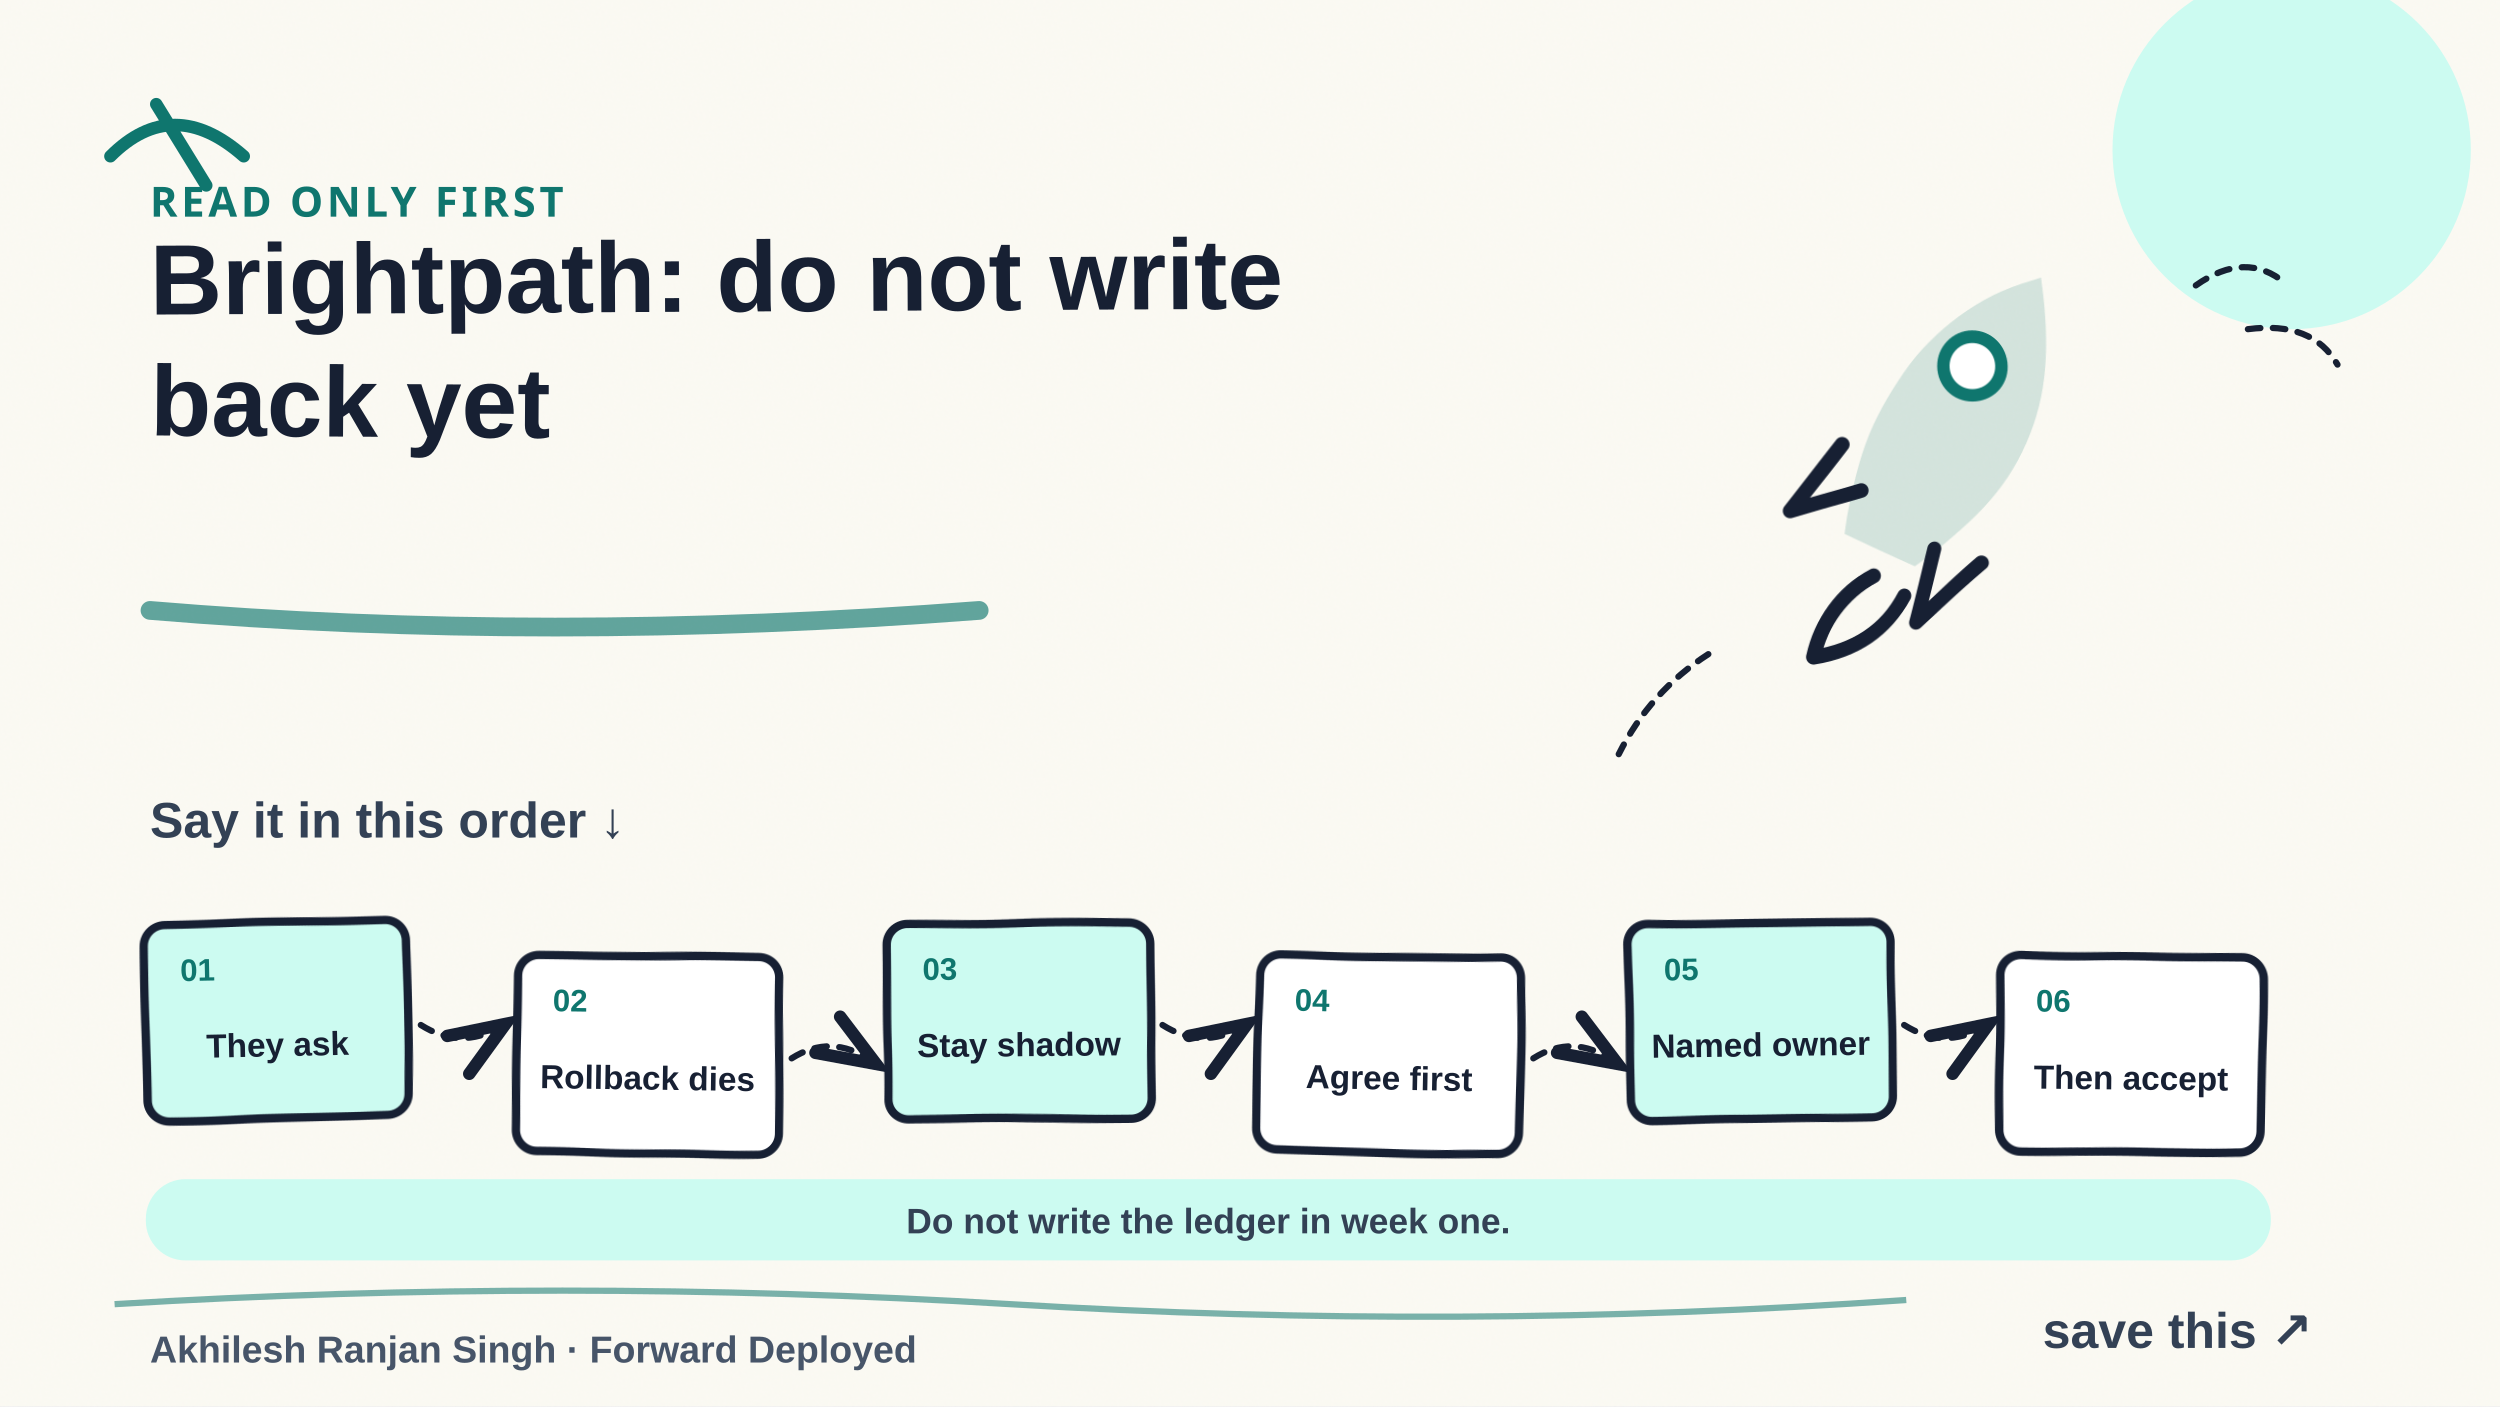
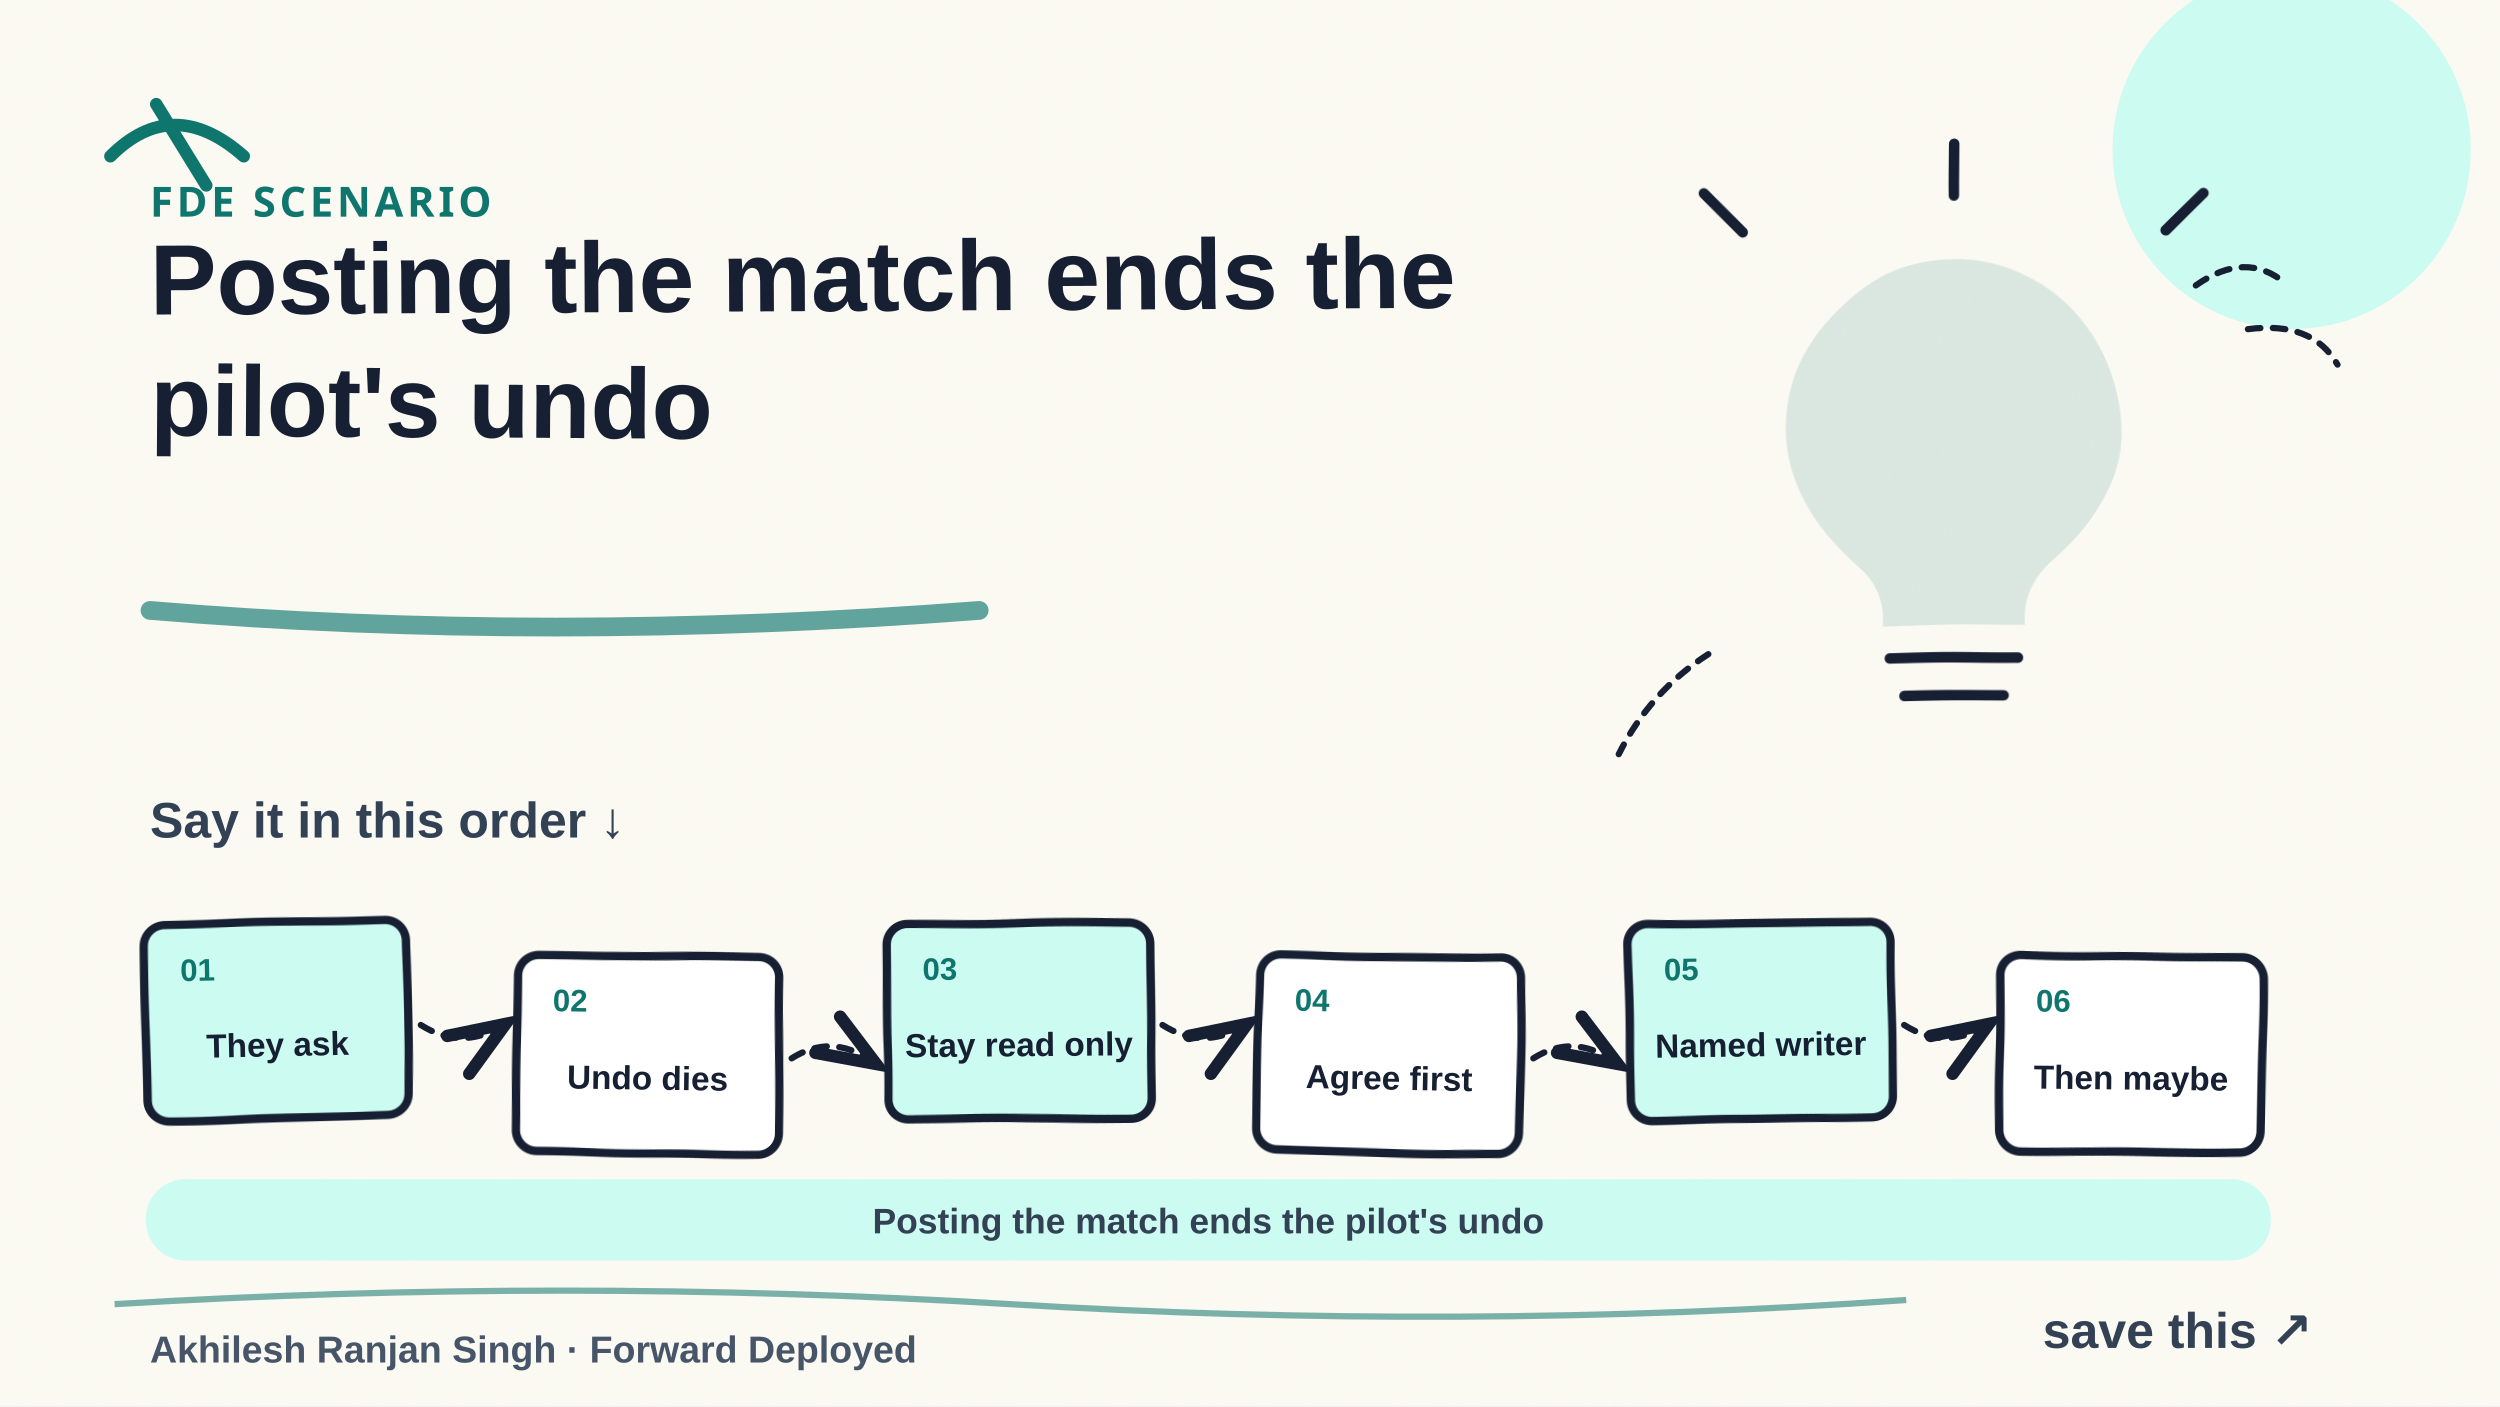
<svg xmlns="http://www.w3.org/2000/svg" width="1200" height="675" viewBox="0 0 1200 675">
  <defs>
    <filter id="paper">
      <feTurbulence type="fractalNoise" baseFrequency=".7" numOctaves="3" seed="8" />
      <feBlend in="SourceGraphic" mode="multiply" />
    </filter>
    <filter id="wobble">
      <feTurbulence type="fractalNoise" baseFrequency=".012" numOctaves="2" seed="4" result="warp" />
      <feDisplacementMap in="SourceGraphic" in2="warp" scale="3" />
    </filter>
    <marker id="arrow" markerWidth="12" markerHeight="12" refX="9" refY="4" orient="auto">
      <path d="M1 1L10 4 1 8" fill="none" stroke="#172033" stroke-width="2" stroke-linecap="round" />
    </marker>
    <style>.ink{fill:none;stroke:#172033;stroke-width:7;stroke-linecap:round;stroke-linejoin:round}.thin{stroke-width:5}.eyebrow{font-family:"Comic Sans MS","Chalkboard SE",sans-serif;font-size:20px;font-weight:700;fill:#0f766e;letter-spacing:1.8px}.title{font-family:"Arial Rounded MT Bold","Trebuchet MS",Arial,sans-serif;font-size:48px;font-weight:900;fill:#172033}.note{font-family:"Comic Sans MS","Chalkboard SE",Arial,sans-serif;font-size:24px;font-weight:700;fill:#334155}.detail{font-family:"Comic Sans MS","Chalkboard SE",Arial,sans-serif;font-size:17px;font-weight:700;fill:#334155}.card{stroke:#172033;stroke-width:4;filter:url(#wobble)}.step{font-family:"Comic Sans MS",Arial,sans-serif;font-size:15px;font-weight:700;fill:#0f766e}.cardText{font-family:"Arial Rounded MT Bold","Trebuchet MS",Arial,sans-serif;font-size:16px;font-weight:800;fill:#172033}.scribble{fill:none;stroke:#172033;stroke-width:3;stroke-linecap:round;stroke-dasharray:6 6}.footer{font-family:"Comic Sans MS","Chalkboard SE",Arial,sans-serif;font-size:18px;font-weight:700;fill:#475569}</style>
  </defs>
  <rect width="1200" height="675" fill="#fffdf6" />
  <g opacity=".03" filter="url(#paper)">
    <rect width="1200" height="675" fill="#64748b" />
  </g>
  <circle cx="1100" cy="72" r="86" fill="#ccfbf1" />
  <path d="M53 75q30-30 64 0m-42-25 24 39" fill="none" stroke="#0f766e" stroke-width="6" stroke-linecap="round" />
-   <text x="72" y="104" class="eyebrow">READ ONLY FIRST</text>
-   <text x="72" y="151" class="title" transform="rotate(-0.3 72 151)">Brightpath: do not write</text>
-   <text x="72" y="209" class="title" transform="rotate(0.35 72 209)">back yet</text>
+   <text x="72" y="104" class="eyebrow">FDE SCENARIO</text>
+   <text x="72" y="151" class="title" transform="rotate(-0.3 72 151)">Posting the match ends the</text>
+   <text x="72" y="209" class="title" transform="rotate(0.35 72 209)">pilot's undo</text>
  <path d="M72 293q190 16 398 0" fill="none" stroke="#0f766e" stroke-width="9" stroke-linecap="round" opacity=".65" />
  <g filter="url(#wobble)">
-     <path d="M889 254c7-58 37-99 88-116 8 53-9 99-58 130z" fill="#0f766e" opacity=".17" stroke="#0f766e" stroke-width="7" />
-     <circle cx="947" cy="176" r="14" fill="#fff" stroke="#0f766e" stroke-width="6" />
-     <path d="M893 235l-34 10 25-32m45 51-9 35 32-28m-53 5c-16 8-25 22-29 39 20-3 35-13 44-29" class="ink" />
+     <path d="M938 128c-44 0-77 36-77 78 0 28 15 47 34 64 8 7 12 17 12 27h62c0-11 5-21 13-29 18-17 32-35 32-62 0-44-34-78-76-78z" fill="#0f766e" opacity=".14" stroke="#0f766e" stroke-width="7" />
+     <path d="M907 316h62m-55 18h48M938 94V69m-102 42-18-18m222 18 18-18" class="ink thin" />
  </g>
  <path d="M1054 137q24-17 43-1m-18 22q31-4 43 17M820 314q-28 18-43 48" class="scribble" />
  <text x="72" y="402" class="note">Say it in this order ↓</text>
  <g transform="rotate(-1.2 133 490)">
    <rect x="70" y="443" width="126" height="94" rx="10" fill="#ccfbf1" class="card" />
    <text x="87" y="470" class="step">01</text>
    <text x="133" y="507" class="cardText" text-anchor="middle">They ask</text>
  </g>
  <path d="M202 492q19 12 38 1" class="scribble" marker-end="url(#arrow)" />
  <g transform="rotate(0.8 311 506)">
    <rect x="248" y="459" width="126" height="94" rx="10" fill="#fff" class="card" />
    <text x="265" y="486" class="step">02</text>
-     <text x="311" y="523" class="cardText" text-anchor="middle">Rollback dies</text>
+     <text x="311" y="523" class="cardText" text-anchor="middle">Undo dies</text>
  </g>
  <path d="M380 508q19 -12 38 1" class="scribble" marker-end="url(#arrow)" />
  <g transform="rotate(-0.5 489 490)">
    <rect x="426" y="443" width="126" height="94" rx="10" fill="#ccfbf1" class="card" />
    <text x="443" y="470" class="step">03</text>
-     <text x="489" y="507" class="cardText" text-anchor="middle">Stay shadow</text>
+     <text x="489" y="507" class="cardText" text-anchor="middle">Stay read only</text>
  </g>
  <path d="M558 492q19 12 38 1" class="scribble" marker-end="url(#arrow)" />
  <g transform="rotate(1.1 667 506)">
    <rect x="604" y="459" width="126" height="94" rx="10" fill="#fff" class="card" />
    <text x="621" y="486" class="step">04</text>
    <text x="667" y="523" class="cardText" text-anchor="middle">Agree first</text>
  </g>
  <path d="M736 508q19 -12 38 1" class="scribble" marker-end="url(#arrow)" />
  <g transform="rotate(-0.8 845 490)">
    <rect x="782" y="443" width="126" height="94" rx="10" fill="#ccfbf1" class="card" />
    <text x="799" y="470" class="step">05</text>
-     <text x="845" y="507" class="cardText" text-anchor="middle">Named owner</text>
+     <text x="845" y="507" class="cardText" text-anchor="middle">Named writer</text>
  </g>
  <path d="M914 492q19 12 38 1" class="scribble" marker-end="url(#arrow)" />
  <g transform="rotate(0.6 1023 506)">
    <rect x="960" y="459" width="126" height="94" rx="10" fill="#fff" class="card" />
    <text x="977" y="486" class="step">06</text>
-     <text x="1023" y="523" class="cardText" text-anchor="middle">Then accept</text>
+     <text x="1023" y="523" class="cardText" text-anchor="middle">Then maybe</text>
  </g>
  <rect x="70" y="566" width="1020" height="39" rx="19" fill="#ccfbf1" />
-   <text x="580" y="592" class="detail" text-anchor="middle">Do not write the ledger in week one.</text>
+   <text x="580" y="592" class="detail" text-anchor="middle">Posting the match ends the pilot's undo</text>
  <path d="M55 626q215-13 430 0t430-2" fill="none" stroke="#0f766e" stroke-width="3" opacity=".55" />
  <text x="72" y="654" class="footer">Akhilesh Ranjan Singh  ·  Forward Deployed</text>
  <text x="1110" y="647" class="note" text-anchor="end">save this ↗</text>
</svg>
